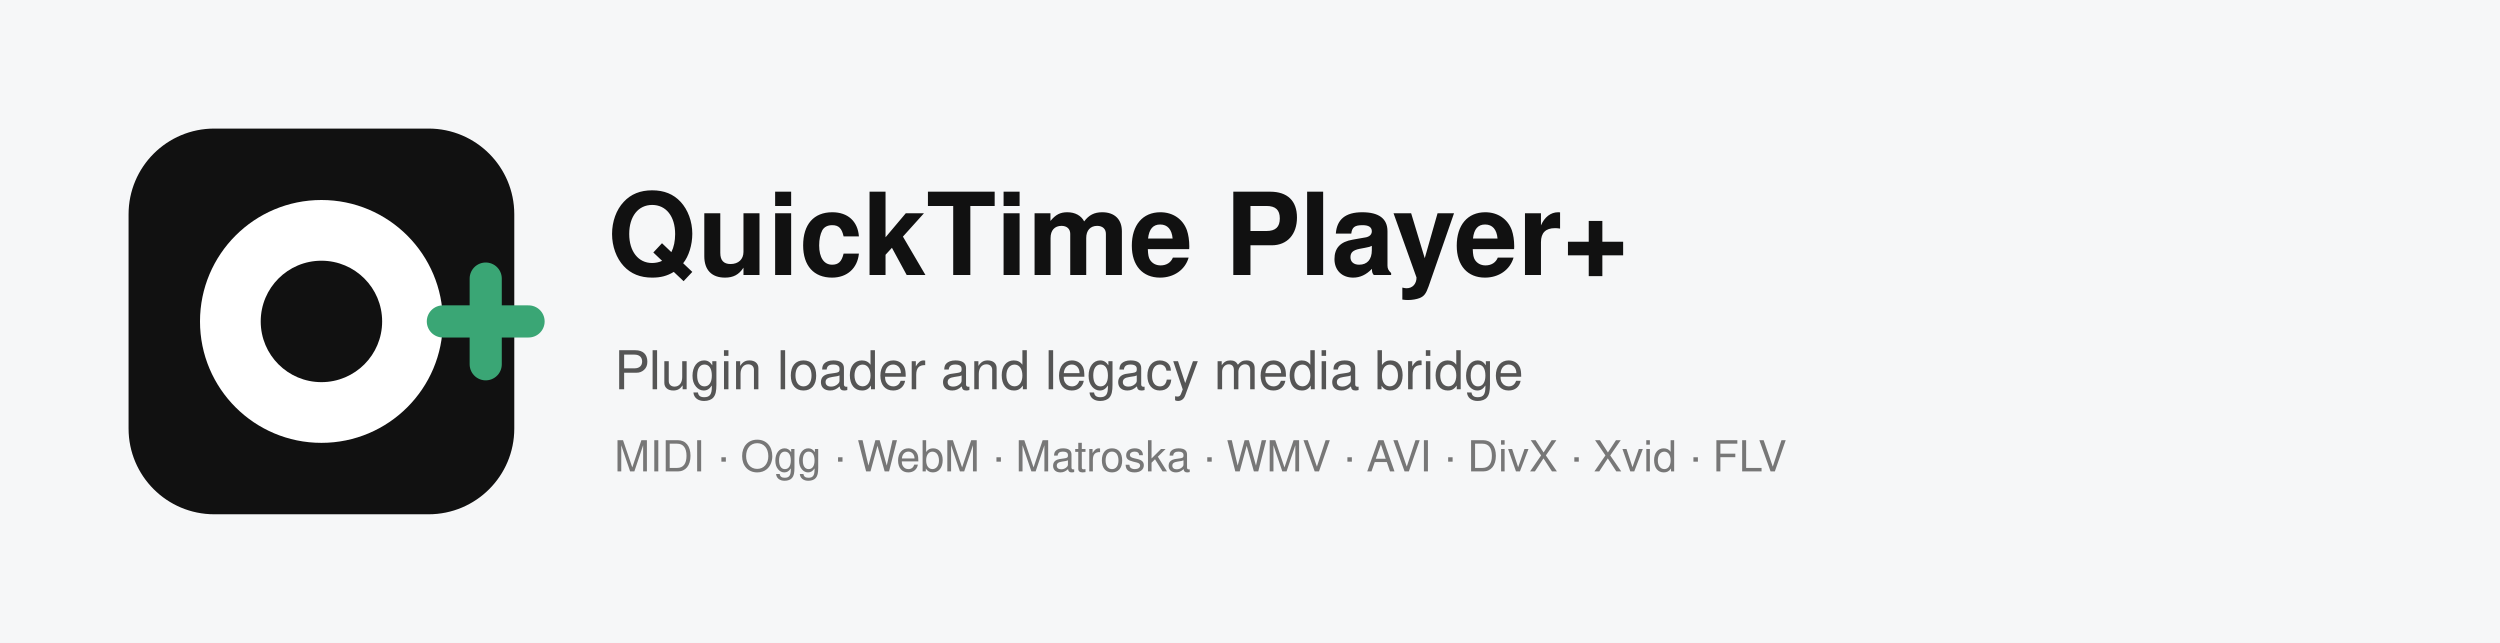
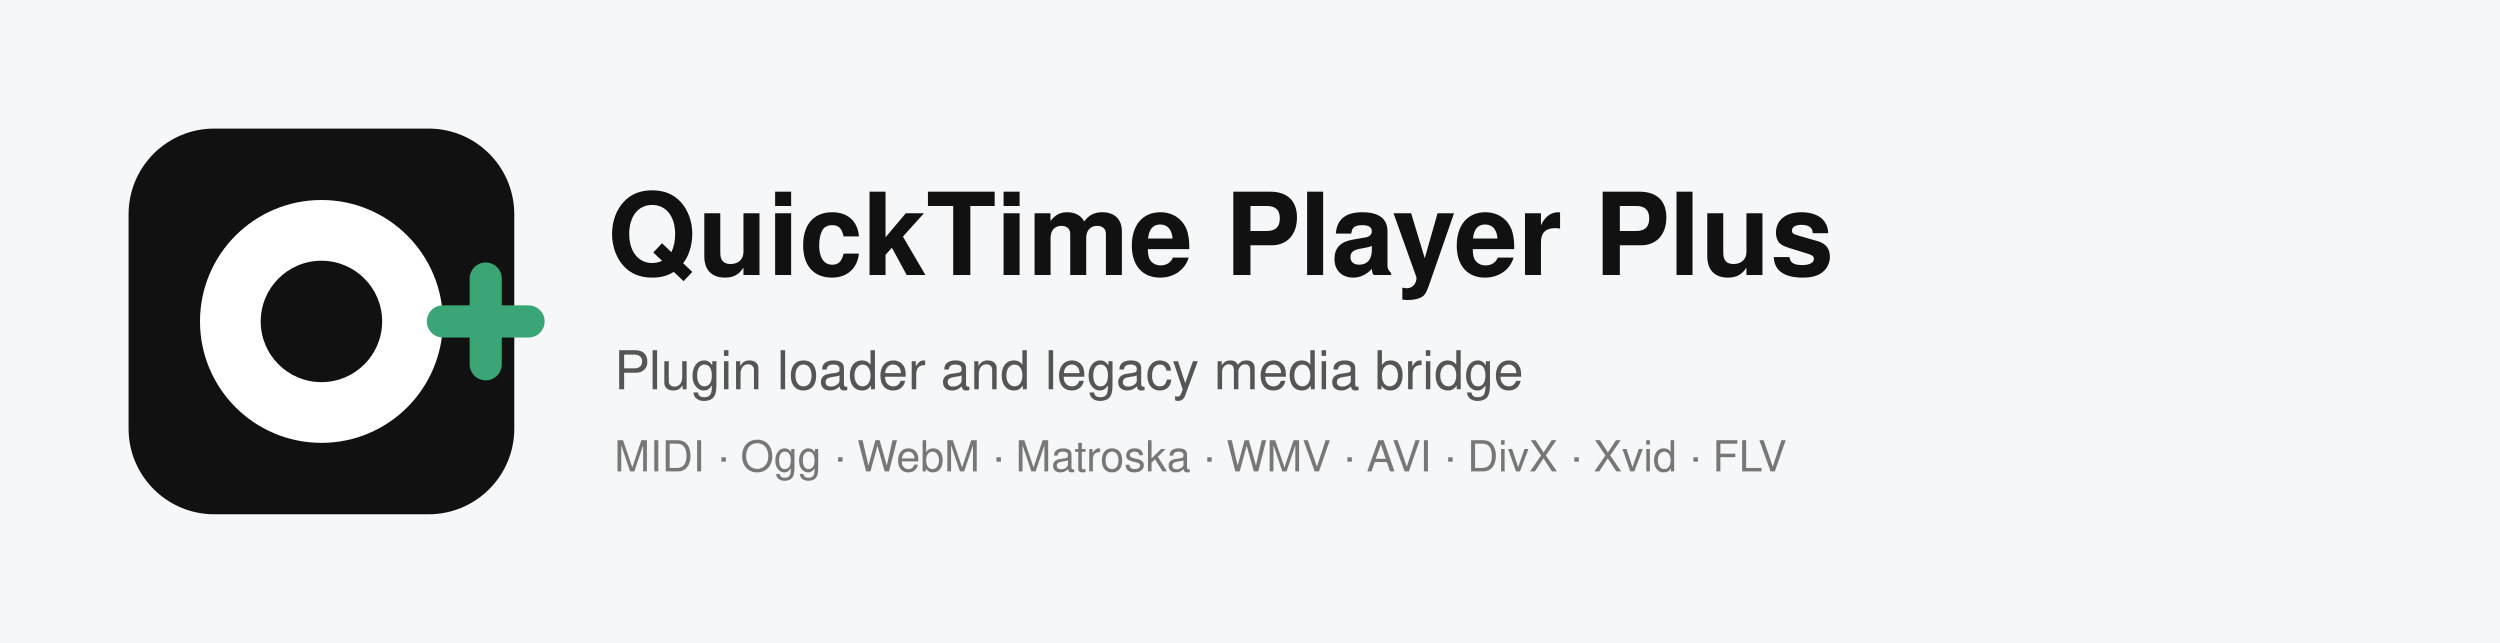
- <svg xmlns="http://www.w3.org/2000/svg" width="1400" height="360" viewBox="0 0 1400 360" role="img" aria-label="QuickTime Player+">
+ <svg xmlns="http://www.w3.org/2000/svg" width="1400" height="360" viewBox="0 0 1400 360" role="img" aria-label="QuickTime Player Plus">
  <rect width="1400" height="360" fill="#f6f7f8" />
  <rect x="72" y="72" width="216" height="216" rx="48" fill="#111" />
  <path d="M180 112a68 68 0 1 0 0 136 68 68 0 0 0 0-136Zm0 34a34 34 0 1 1 0 68 34 34 0 0 1 0-68Z" fill="#fff" />
  <path d="M248 180h48M272 156v48" stroke="#3aa675" stroke-width="18" stroke-linecap="round" />
-   <text x="340" y="154" font-family="-apple-system,BlinkMacSystemFont,Helvetica,Arial,sans-serif" font-size="64" font-weight="700" fill="#111">QuickTime Player+</text>
+   <text x="340" y="154" font-family="-apple-system,BlinkMacSystemFont,Helvetica,Arial,sans-serif" font-size="64" font-weight="700" fill="#111">QuickTime Player Plus</text>
  <text x="344" y="218" font-family="-apple-system,BlinkMacSystemFont,Helvetica,Arial,sans-serif" font-size="30" fill="#555">Plugin loader and legacy media bridge</text>
  <text x="344" y="264" font-family="-apple-system,BlinkMacSystemFont,Helvetica,Arial,sans-serif" font-size="24" fill="#777">MIDI · Ogg · WebM · Matroska · WMV · AVI · DivX · Xvid · FLV</text>
</svg>
